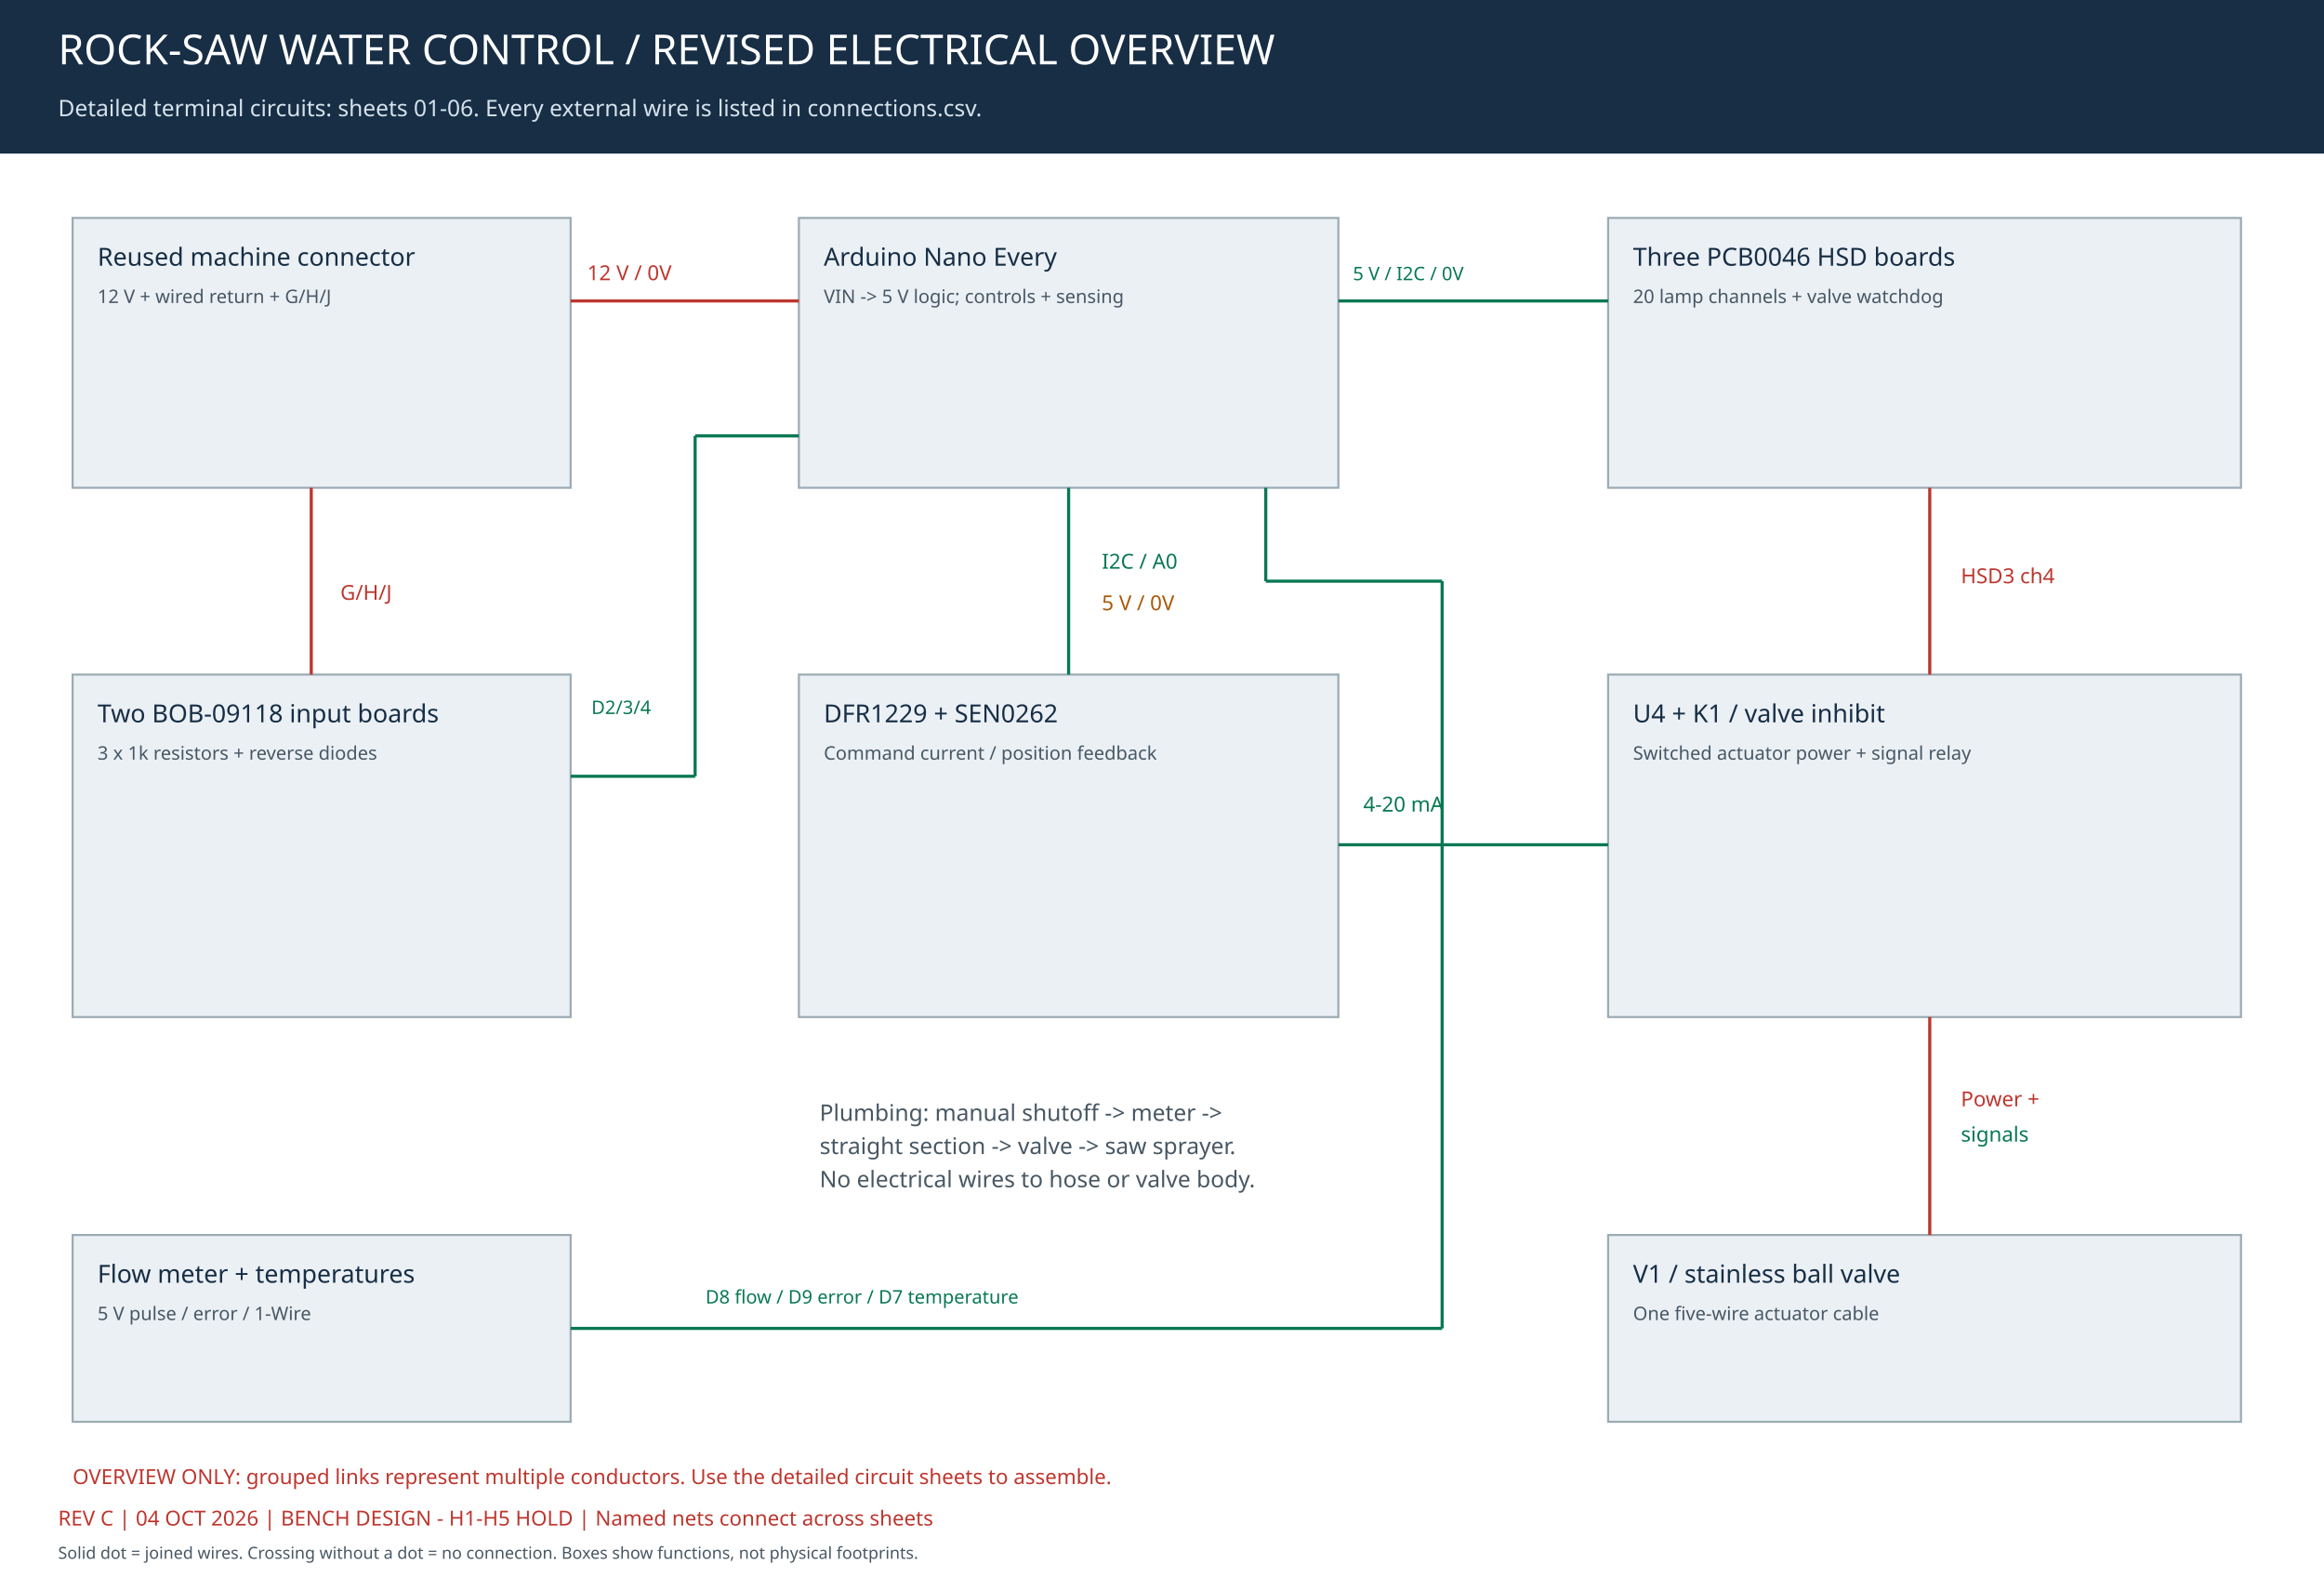
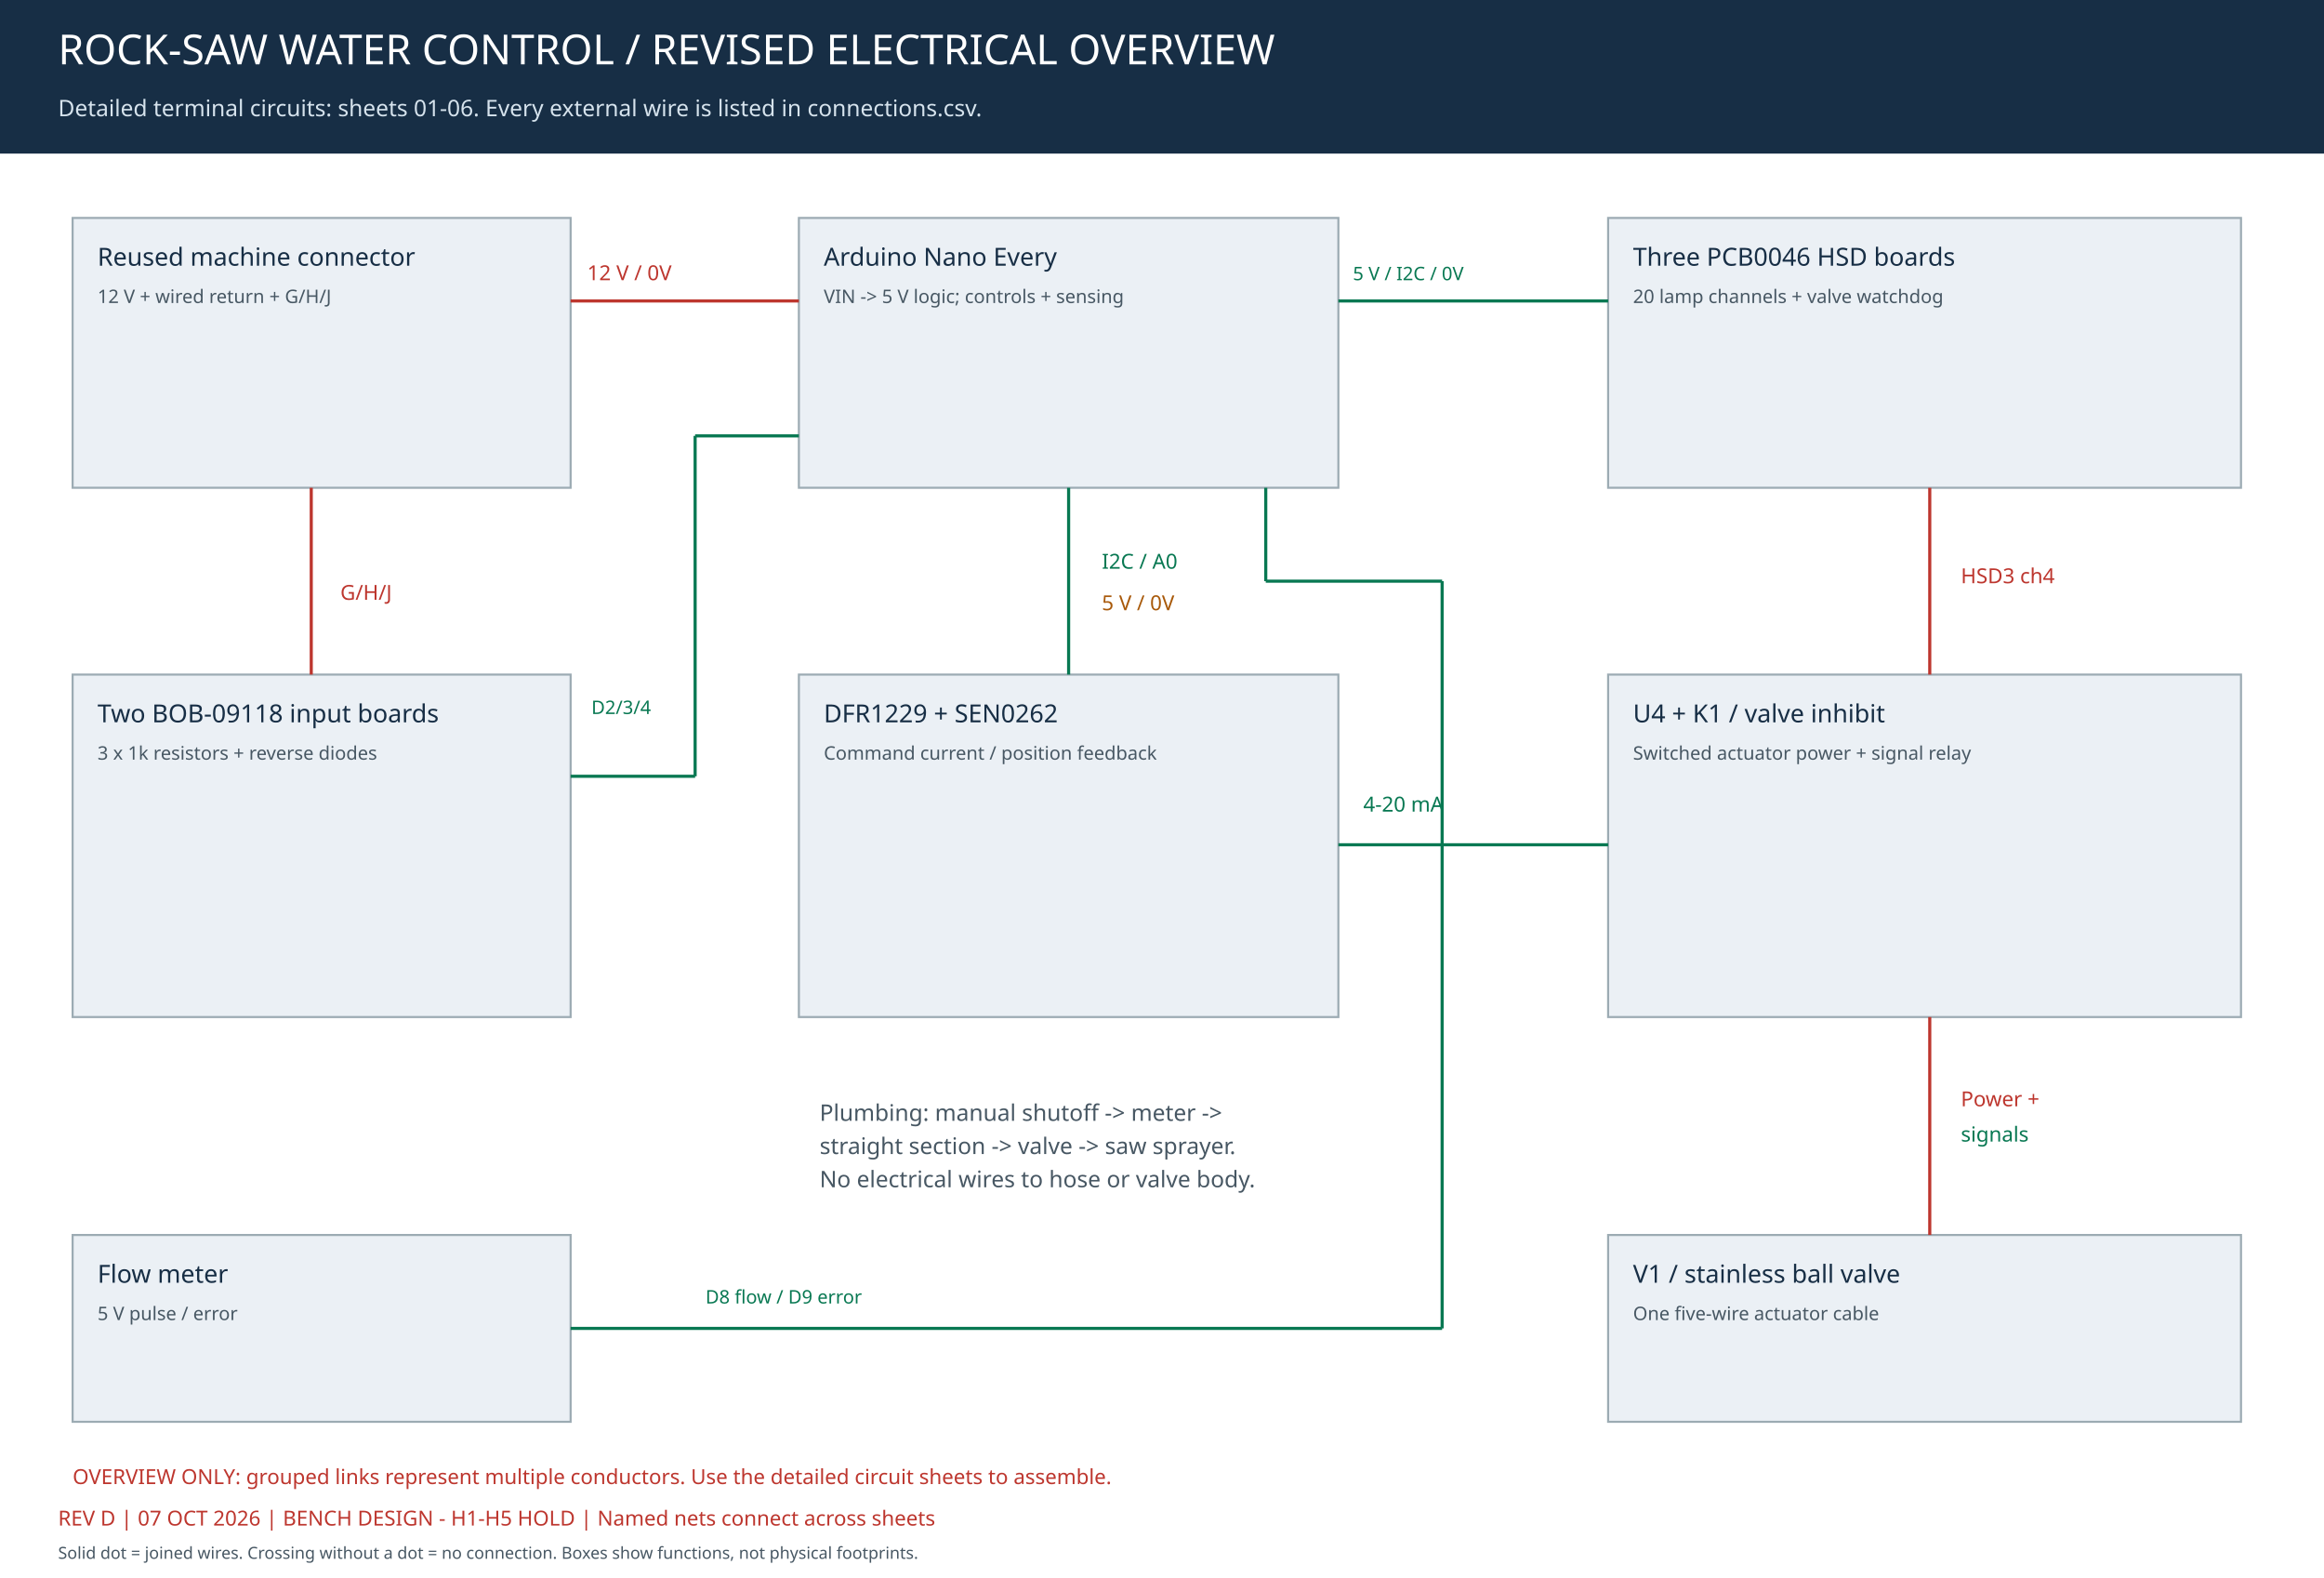
<svg xmlns="http://www.w3.org/2000/svg" width="1120" height="760" preserveAspectRatio="xMinYMin meet" viewBox="0 0 1120 760" version="1.0" fill-rule="evenodd">
  <clipPath id="clip">
    <rect x="0" y="0" width="1120" height="760" />
  </clipPath>
  <g id="group" transform="scale(1,-1) translate(0,-760)" style="clip-path: url(#clip)">
    <g transform="">
      <rect x="0" y="0" width="1120" height="760" style="stroke: none; stroke-linecap: butt; stroke-width: 1; fill: rgb(100%,100%,100%); fill-rule: evenodd;" />
      <rect x="0" y="686" width="1120" height="74" style="stroke: none; stroke-linecap: butt; stroke-width: 1; fill: rgb(9%,18%,27%); fill-rule: evenodd;" />
      <text x="28" y="729" style="font-family: DejaVu-Bold; font-size: 20px;fill: rgb(100%,100%,100%); stroke:none;" transform="translate(0,1458) scale(1,-1)">ROCK-SAW WATER CONTROL / REVISED ELECTRICAL OVERVIEW</text>
      <text x="28" y="704" style="font-family: DejaVu; font-size: 11px;fill: rgb(84%,89%,93%); stroke:none;" transform="translate(0,1408) scale(1,-1)">Detailed terminal circuits: sheets 01-06. Every external wire is listed in connections.csv.</text>
-       <text x="28" y="25" style="font-family: DejaVu-Bold; font-size: 10px;fill: rgb(74%,21%,18%); stroke:none;" transform="translate(0,50) scale(1,-1)">REV C  |  04 OCT 2026  |  BENCH DESIGN - H1-H5 HOLD  |  Named nets connect across sheets</text>
+       <text x="28" y="25" style="font-family: DejaVu-Bold; font-size: 10px;fill: rgb(74%,21%,18%); stroke:none;" transform="translate(0,50) scale(1,-1)">REV D  |  07 OCT 2026  |  BENCH DESIGN - H1-H5 HOLD  |  Named nets connect across sheets</text>
      <text x="28" y="9" style="font-family: DejaVu; font-size: 8px;fill: rgb(28%,34%,39%); stroke:none;" transform="translate(0,18) scale(1,-1)">Solid dot = joined wires. Crossing without a dot = no connection. Boxes show functions, not physical footprints.</text>
      <rect x="35" y="525" width="240" height="130" style="stroke: rgb(61%,67%,70%); stroke-linecap: butt; stroke-width: 1; fill: rgb(92%,94%,96%); fill-rule: evenodd;" />
      <text x="47" y="632" style="font-family: DejaVu-Bold; font-size: 12px;fill: rgb(9%,18%,27%); stroke:none;" transform="translate(0,1264) scale(1,-1)">Reused machine connector</text>
      <text x="47" y="614" style="font-family: DejaVu; font-size: 9px;fill: rgb(28%,34%,39%); stroke:none;" transform="translate(0,1228) scale(1,-1)">12 V + wired return + G/H/J</text>
      <rect x="385" y="525" width="260" height="130" style="stroke: rgb(61%,67%,70%); stroke-linecap: butt; stroke-width: 1; fill: rgb(92%,94%,96%); fill-rule: evenodd;" />
      <text x="397" y="632" style="font-family: DejaVu-Bold; font-size: 12px;fill: rgb(9%,18%,27%); stroke:none;" transform="translate(0,1264) scale(1,-1)">Arduino Nano Every</text>
      <text x="397" y="614" style="font-family: DejaVu; font-size: 9px;fill: rgb(28%,34%,39%); stroke:none;" transform="translate(0,1228) scale(1,-1)">VIN -&gt; 5 V logic; controls + sensing</text>
      <rect x="775" y="525" width="305" height="130" style="stroke: rgb(61%,67%,70%); stroke-linecap: butt; stroke-width: 1; fill: rgb(92%,94%,96%); fill-rule: evenodd;" />
      <text x="787" y="632" style="font-family: DejaVu-Bold; font-size: 12px;fill: rgb(9%,18%,27%); stroke:none;" transform="translate(0,1264) scale(1,-1)">Three PCB0046 HSD boards</text>
      <text x="787" y="614" style="font-family: DejaVu; font-size: 9px;fill: rgb(28%,34%,39%); stroke:none;" transform="translate(0,1228) scale(1,-1)">20 lamp channels + valve watchdog</text>
      <rect x="35" y="270" width="240" height="165" style="stroke: rgb(61%,67%,70%); stroke-linecap: butt; stroke-width: 1; fill: rgb(92%,94%,96%); fill-rule: evenodd;" />
      <text x="47" y="412" style="font-family: DejaVu-Bold; font-size: 12px;fill: rgb(9%,18%,27%); stroke:none;" transform="translate(0,824) scale(1,-1)">Two BOB-09118 input boards</text>
      <text x="47" y="394" style="font-family: DejaVu; font-size: 9px;fill: rgb(28%,34%,39%); stroke:none;" transform="translate(0,788) scale(1,-1)">3 x 1k resistors + reverse diodes</text>
      <rect x="385" y="270" width="260" height="165" style="stroke: rgb(61%,67%,70%); stroke-linecap: butt; stroke-width: 1; fill: rgb(92%,94%,96%); fill-rule: evenodd;" />
      <text x="397" y="412" style="font-family: DejaVu-Bold; font-size: 12px;fill: rgb(9%,18%,27%); stroke:none;" transform="translate(0,824) scale(1,-1)">DFR1229 + SEN0262</text>
      <text x="397" y="394" style="font-family: DejaVu; font-size: 9px;fill: rgb(28%,34%,39%); stroke:none;" transform="translate(0,788) scale(1,-1)">Command current / position feedback</text>
      <rect x="775" y="270" width="305" height="165" style="stroke: rgb(61%,67%,70%); stroke-linecap: butt; stroke-width: 1; fill: rgb(92%,94%,96%); fill-rule: evenodd;" />
      <text x="787" y="412" style="font-family: DejaVu-Bold; font-size: 12px;fill: rgb(9%,18%,27%); stroke:none;" transform="translate(0,824) scale(1,-1)">U4 + K1 / valve inhibit</text>
      <text x="787" y="394" style="font-family: DejaVu; font-size: 9px;fill: rgb(28%,34%,39%); stroke:none;" transform="translate(0,788) scale(1,-1)">Switched actuator power + signal relay</text>
      <rect x="35" y="75" width="240" height="90" style="stroke: rgb(61%,67%,70%); stroke-linecap: butt; stroke-width: 1; fill: rgb(92%,94%,96%); fill-rule: evenodd;" />
-       <text x="47" y="142" style="font-family: DejaVu-Bold; font-size: 12px;fill: rgb(9%,18%,27%); stroke:none;" transform="translate(0,284) scale(1,-1)">Flow meter + temperatures</text>
-       <text x="47" y="124" style="font-family: DejaVu; font-size: 9px;fill: rgb(28%,34%,39%); stroke:none;" transform="translate(0,248) scale(1,-1)">5 V pulse / error / 1-Wire</text>
+       <text x="47" y="142" style="font-family: DejaVu-Bold; font-size: 12px;fill: rgb(9%,18%,27%); stroke:none;" transform="translate(0,284) scale(1,-1)">Flow meter</text>
+       <text x="47" y="124" style="font-family: DejaVu; font-size: 9px;fill: rgb(28%,34%,39%); stroke:none;" transform="translate(0,248) scale(1,-1)">5 V pulse / error</text>
      <rect x="775" y="75" width="305" height="90" style="stroke: rgb(61%,67%,70%); stroke-linecap: butt; stroke-width: 1; fill: rgb(92%,94%,96%); fill-rule: evenodd;" />
      <text x="787" y="142" style="font-family: DejaVu-Bold; font-size: 12px;fill: rgb(9%,18%,27%); stroke:none;" transform="translate(0,284) scale(1,-1)">V1 / stainless ball valve</text>
      <text x="787" y="124" style="font-family: DejaVu; font-size: 9px;fill: rgb(28%,34%,39%); stroke:none;" transform="translate(0,248) scale(1,-1)">One five-wire actuator cable</text>
      <path d="M 275,615 L 385,615 Z" style="stroke: rgb(74%,21%,18%); stroke-linecap: butt; stroke-width: 1.5;" />
      <text x="283" y="625" style="font-family: DejaVu; font-size: 10px;fill: rgb(74%,21%,18%); stroke:none;" transform="translate(0,1250) scale(1,-1)">12 V / 0V</text>
      <path d="M 645,615 L 775,615 Z" style="stroke: rgb(3%,47%,32%); stroke-linecap: butt; stroke-width: 1.5;" />
      <text x="652" y="625" style="font-family: DejaVu; font-size: 9px;fill: rgb(3%,47%,32%); stroke:none;" transform="translate(0,1250) scale(1,-1)">5 V / I2C / 0V</text>
      <path d="M 150,525 L 150,435 Z" style="stroke: rgb(74%,21%,18%); stroke-linecap: butt; stroke-width: 1.5;" />
      <text x="164" y="471" style="font-family: DejaVu; font-size: 10px;fill: rgb(74%,21%,18%); stroke:none;" transform="translate(0,942) scale(1,-1)">G/H/J</text>
      <path d="M 275,386 L 335,386 Z" style="stroke: rgb(3%,47%,32%); stroke-linecap: butt; stroke-width: 1.5;" />
      <path d="M 335,386 L 335,550 Z" style="stroke: rgb(3%,47%,32%); stroke-linecap: butt; stroke-width: 1.5;" />
      <path d="M 335,550 L 385,550 Z" style="stroke: rgb(3%,47%,32%); stroke-linecap: butt; stroke-width: 1.5;" />
      <text x="285" y="416" style="font-family: DejaVu; font-size: 9px;fill: rgb(3%,47%,32%); stroke:none;" transform="translate(0,832) scale(1,-1)">D2/3/4</text>
      <path d="M 515,525 L 515,435 Z" style="stroke: rgb(3%,47%,32%); stroke-linecap: butt; stroke-width: 1.5;" />
      <text x="531" y="486" style="font-family: DejaVu; font-size: 10px;fill: rgb(3%,47%,32%); stroke:none;" transform="translate(0,972) scale(1,-1)">I2C / A0</text>
      <text x="531" y="466" style="font-family: DejaVu; font-size: 10px;fill: rgb(66%,35%,4%); stroke:none;" transform="translate(0,932) scale(1,-1)">5 V / 0V</text>
      <path d="M 930,525 L 930,435 Z" style="stroke: rgb(74%,21%,18%); stroke-linecap: butt; stroke-width: 1.5;" />
      <text x="945" y="479" style="font-family: DejaVu; font-size: 10px;fill: rgb(74%,21%,18%); stroke:none;" transform="translate(0,958) scale(1,-1)">HSD3 ch4</text>
      <path d="M 645,353 L 775,353 Z" style="stroke: rgb(3%,47%,32%); stroke-linecap: butt; stroke-width: 1.5;" />
      <text x="657" y="369" style="font-family: DejaVu; font-size: 10px;fill: rgb(3%,47%,32%); stroke:none;" transform="translate(0,738) scale(1,-1)">4-20 mA</text>
      <path d="M 930,270 L 930,165 Z" style="stroke: rgb(74%,21%,18%); stroke-linecap: butt; stroke-width: 1.5;" />
      <text x="945" y="227" style="font-family: DejaVu; font-size: 10px;fill: rgb(74%,21%,18%); stroke:none;" transform="translate(0,454) scale(1,-1)">Power +</text>
      <text x="945" y="210" style="font-family: DejaVu; font-size: 10px;fill: rgb(3%,47%,32%); stroke:none;" transform="translate(0,420) scale(1,-1)">signals</text>
      <path d="M 275,120 L 695,120 Z" style="stroke: rgb(3%,47%,32%); stroke-linecap: butt; stroke-width: 1.5;" />
      <path d="M 695,120 L 695,480 Z" style="stroke: rgb(3%,47%,32%); stroke-linecap: butt; stroke-width: 1.5;" />
      <path d="M 695,480 L 610,480 Z" style="stroke: rgb(3%,47%,32%); stroke-linecap: butt; stroke-width: 1.5;" />
      <path d="M 610,480 L 610,525 Z" style="stroke: rgb(3%,47%,32%); stroke-linecap: butt; stroke-width: 1.5;" />
-       <text x="340" y="132" style="font-family: DejaVu; font-size: 9px;fill: rgb(3%,47%,32%); stroke:none;" transform="translate(0,264) scale(1,-1)">D8 flow / D9 error / D7 temperature</text>
+       <text x="340" y="132" style="font-family: DejaVu; font-size: 9px;fill: rgb(3%,47%,32%); stroke:none;" transform="translate(0,264) scale(1,-1)">D8 flow / D9 error</text>
      <text x="395" y="220" style="font-family: DejaVu; font-size: 11px;fill: rgb(28%,34%,39%); stroke:none;" transform="translate(0,440) scale(1,-1)">Plumbing: manual shutoff -&gt; meter -&gt;</text>
      <text x="395" y="204" style="font-family: DejaVu; font-size: 11px;fill: rgb(28%,34%,39%); stroke:none;" transform="translate(0,408) scale(1,-1)">straight section -&gt; valve -&gt; saw sprayer.</text>
      <text x="395" y="188" style="font-family: DejaVu; font-size: 11px;fill: rgb(28%,34%,39%); stroke:none;" transform="translate(0,376) scale(1,-1)">No electrical wires to hose or valve body.</text>
      <text x="35" y="45" style="font-family: DejaVu; font-size: 10px;fill: rgb(74%,21%,18%); stroke:none;" transform="translate(0,90) scale(1,-1)">OVERVIEW ONLY: grouped links represent multiple conductors. Use the detailed circuit sheets to assemble.</text>
    </g>
  </g>
</svg>
